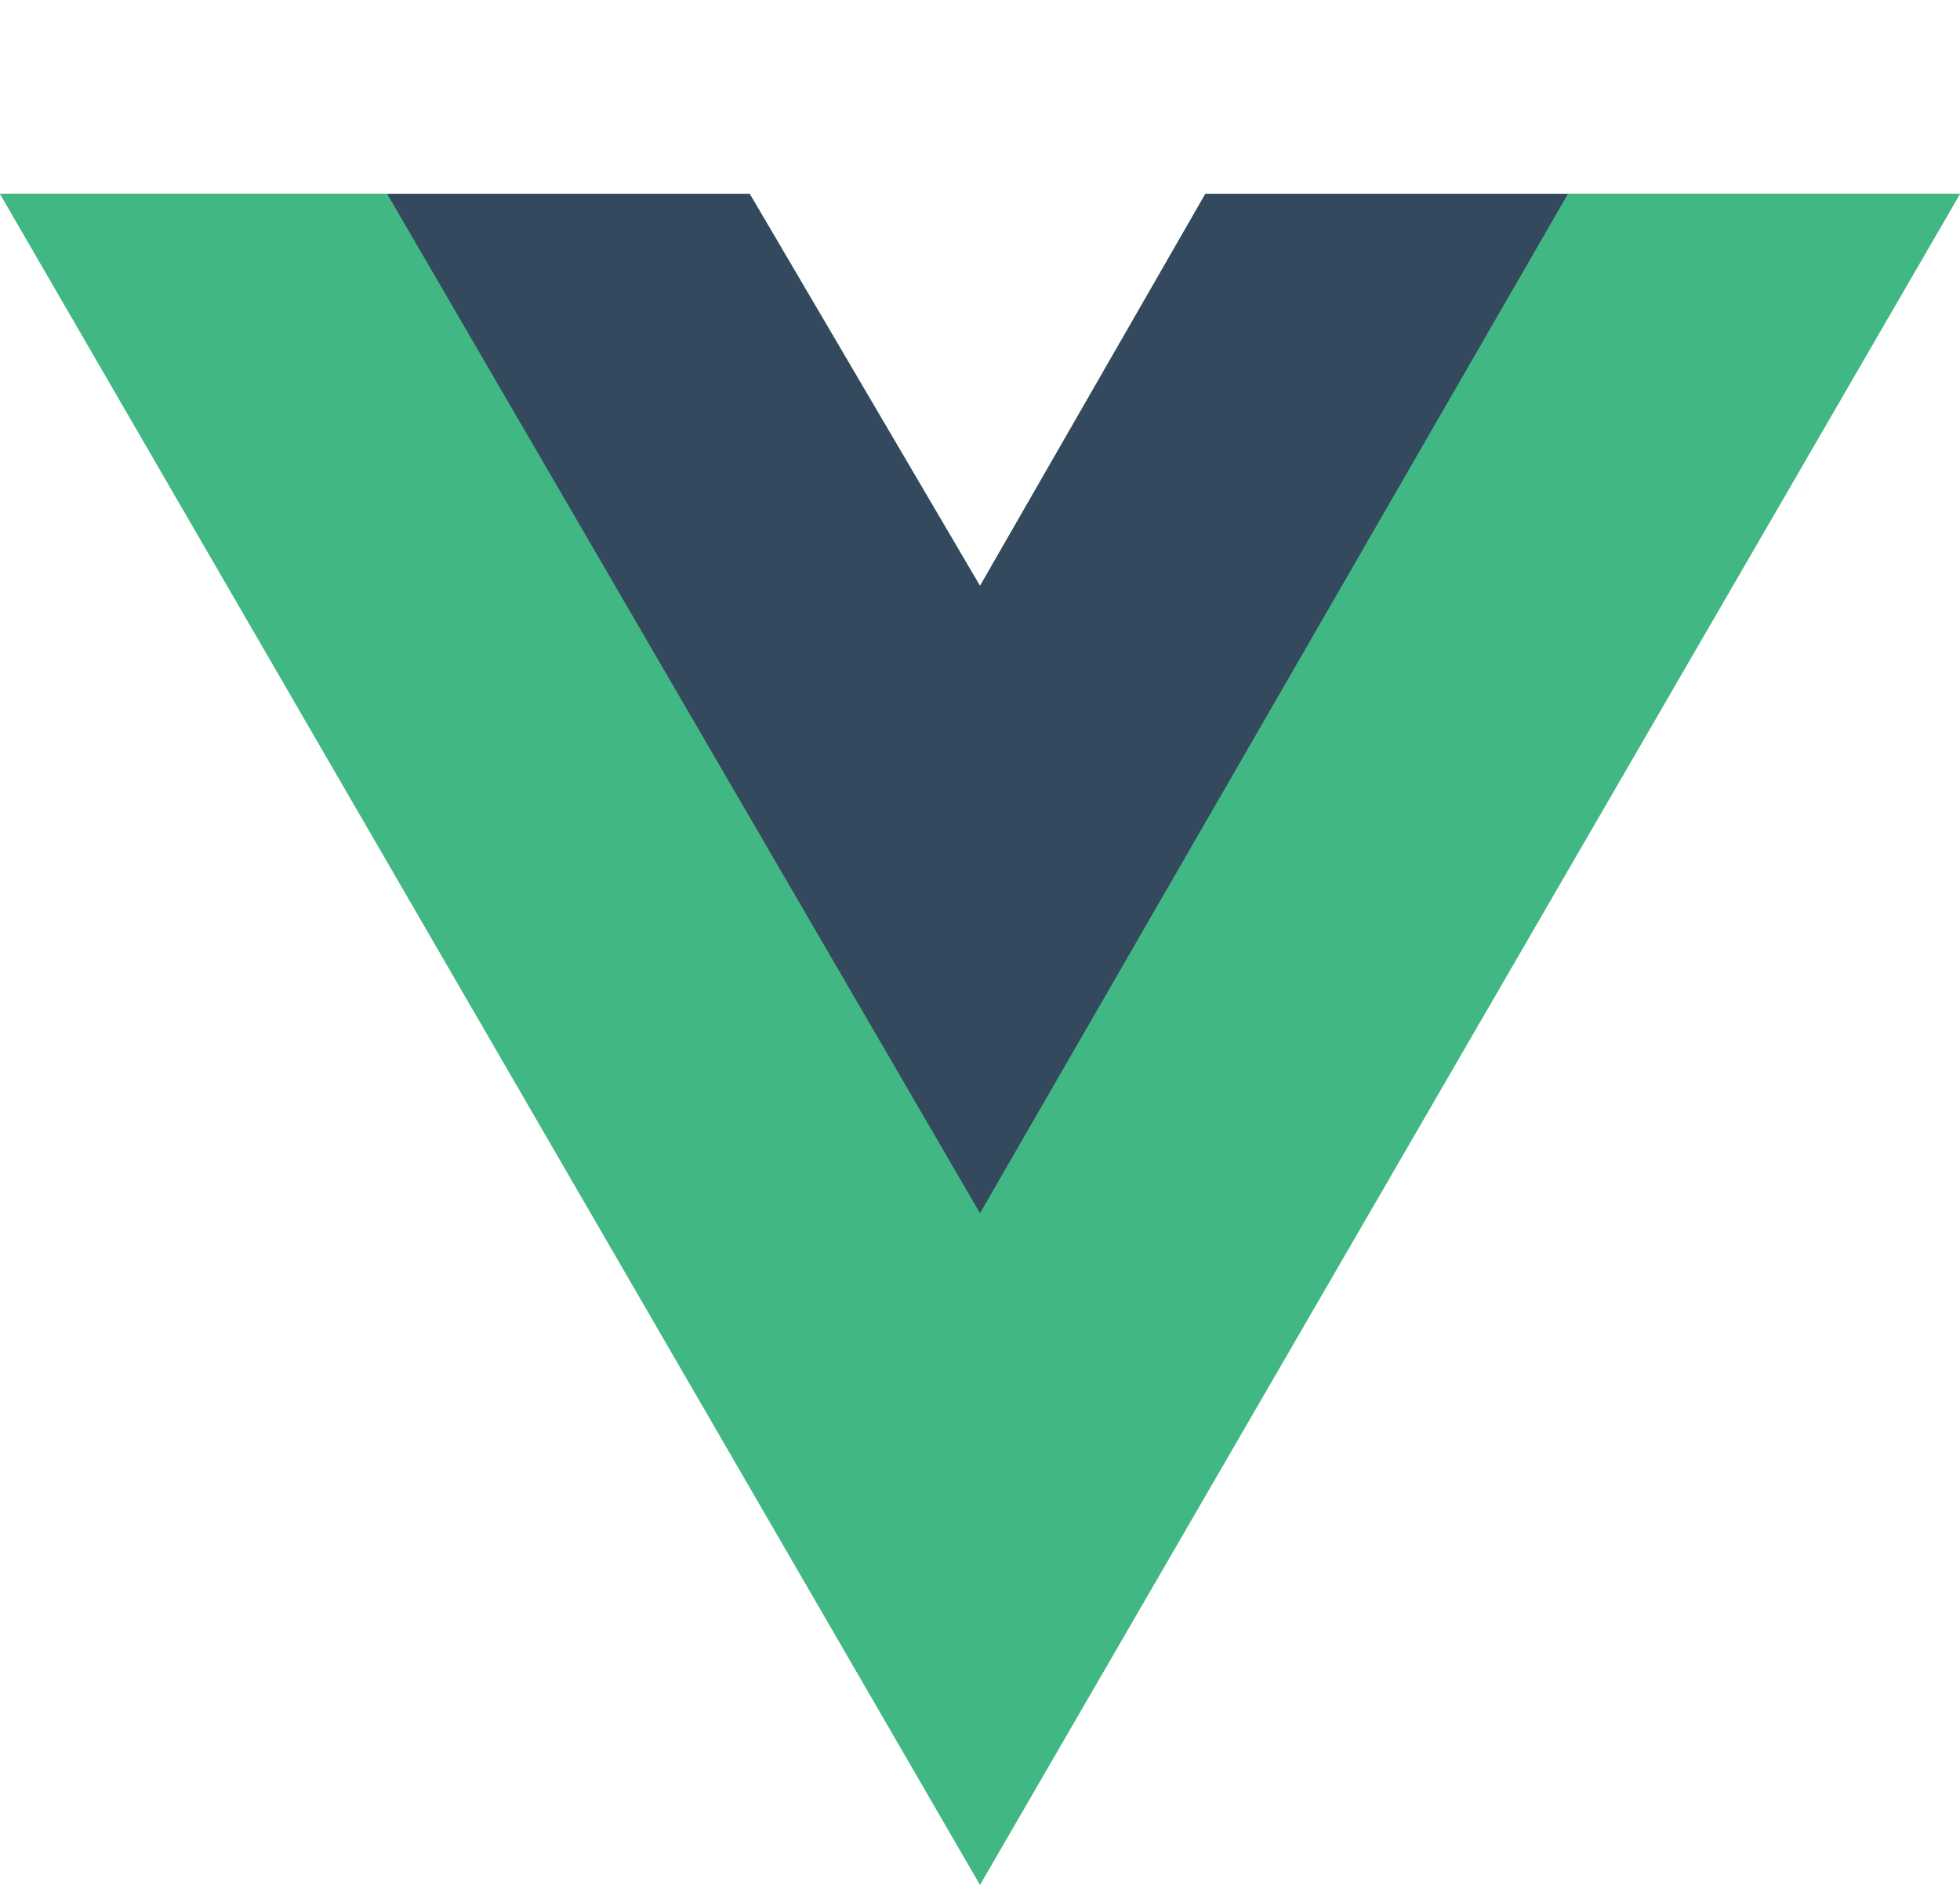
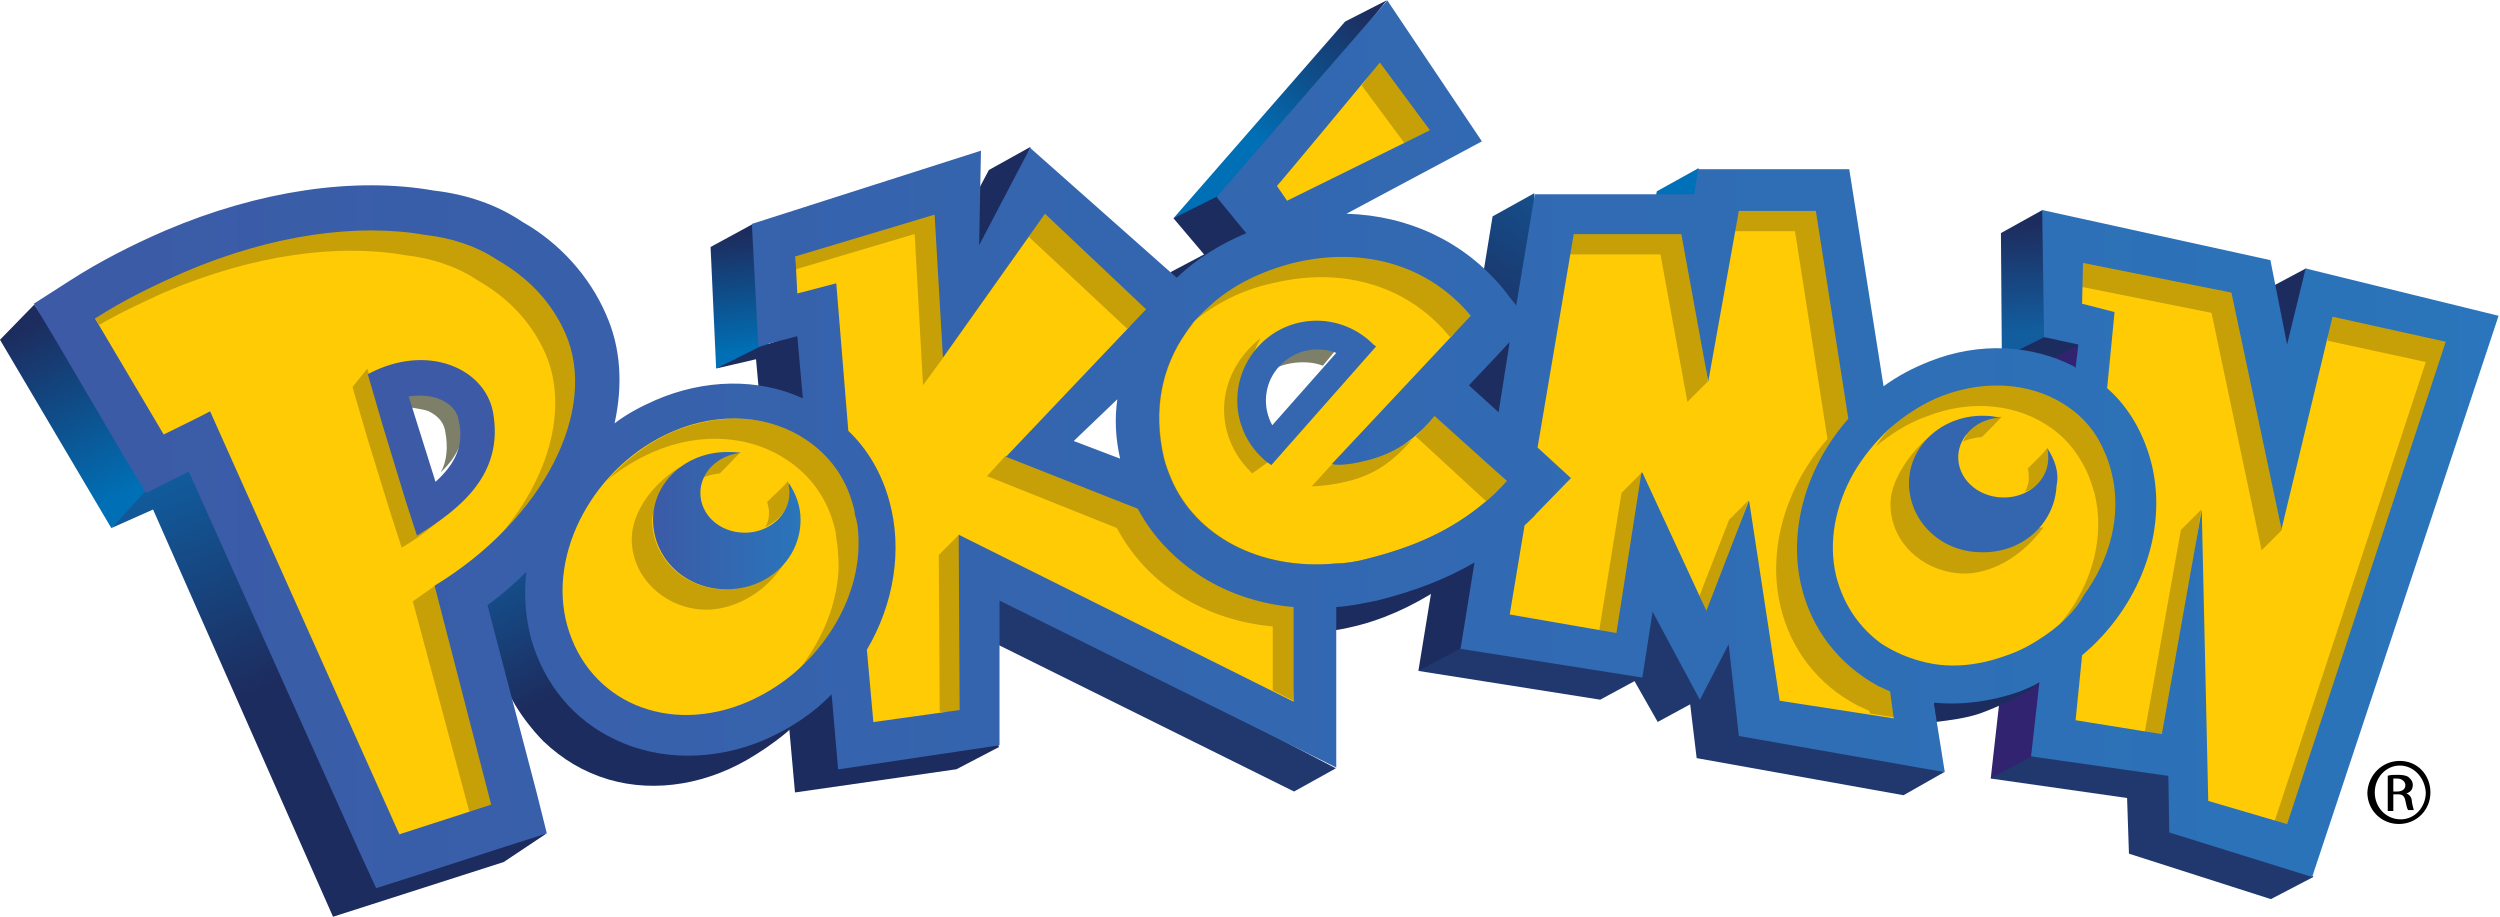
- <svg xmlns="http://www.w3.org/2000/svg" aria-hidden="true" role="img" class="iconify iconify--logos" width="37.07" height="36" preserveAspectRatio="xMidYMid meet" viewBox="0 0 256 198">
-   <path fill="#41B883" d="M204.8 0H256L128 220.8L0 0h97.92L128 51.2L157.44 0h47.36Z" />
-   <path fill="#41B883" d="m0 0l128 220.8L256 0h-51.2L128 132.48L50.56 0H0Z" />
-   <path fill="#35495E" d="M50.56 0L128 133.12L204.8 0h-47.36L128 51.2L97.92 0H50.56Z" />
+ <svg xmlns="http://www.w3.org/2000/svg" id="Layer_1" viewBox="0 0 269.5 98.8" width="2500" height="917">
+   <style>.st0{fill:url(#polygon16_1_)}.st1{fill:#0071b9}.st2{fill:url(#polygon25_1_)}.st3{fill:#1d2c5e}.st4{fill:url(#polygon36_1_)}.st5{fill:url(#polygon43_1_)}.st6{fill:#312370}.st7{fill:#21386e}.st8{fill:url(#polygon56_1_)}.st9{fill:url(#path69_1_)}.st10{fill:url(#polygon78_1_)}.st11{fill:#ffcb05}.st12{fill:#7d7f68}.st13{fill:#c7a008}.st14{fill:#3c5aa6}.st15{fill:#3567b0}.st16{fill:#1e2d5f}.st17{fill:#3466af}.st18{fill:url(#path183_1_)}.st19{fill:url(#path196_1_)}</style>
+   <linearGradient id="polygon16_1_" gradientUnits="userSpaceOnUse" x1="426.751" y1="-632.71" x2="416.733" y2="-614.042" gradientTransform="matrix(1 0 0 -1 -413.451 -579.186)">
+     <stop offset="0" stop-color="#0070b6" />
+     <stop offset="1" stop-color="#1d2c5e" />
+   </linearGradient>
+   <path id="polygon16" class="st0" d="M0 36.6l12 20.3 4.8-4.6L3.7 32.8z" />
+   <path id="polygon18" class="st1" d="M178.6 20.6l-.5 2.7 5.7-1.9-.7-3.3z" />
+   <linearGradient id="polygon25_1_" gradientUnits="userSpaceOnUse" x1="548.926" y1="-594.572" x2="561.641" y2="-580.948" gradientTransform="matrix(1 0 0 -1 -413.451 -579.186)">
+     <stop offset="0" stop-color="#0070b6" />
+     <stop offset="1" stop-color="#1d2c5e" />
+   </linearGradient>
+   <path id="polygon25" class="st2" d="M145 2.3l-18.5 21.2 5.4-1.5 17.6-22z" />
+   <path id="polygon27" class="st3" d="M244.1 31.3l4.5-2.4-1.3 11.4z" />
+   <path id="polygon29" class="st3" d="M215.8 38.6l4.1.9L225 37l-4.5-1.7z" />
+   <linearGradient id="polygon36_1_" gradientUnits="userSpaceOnUse" x1="493.453" y1="-617.286" x2="491.937" y2="-604.548" gradientTransform="matrix(1 0 0 -1 -413.451 -579.186)">
+     <stop offset="0" stop-color="#0070b6" />
+     <stop offset="1" stop-color="#1d2c5e" />
+   </linearGradient>
+   <path id="polygon36" class="st4" d="M76.6 26.6l.6 13.1 5.7-2.2-1.7-13.4z" />
+   <linearGradient id="polygon43_1_" gradientUnits="userSpaceOnUse" x1="632.347" y1="-614.834" x2="631.742" y2="-603.336" gradientTransform="matrix(1 0 0 -1 -413.451 -579.186)">
+     <stop offset="0" stop-color="#125d9e" />
+     <stop offset="1" stop-color="#1d2c5e" />
+   </linearGradient>
+   <path id="polygon43" class="st5" d="M220.2 22.6l-4.5 2.5.1 13.5 4.6-2.3 1.4-6.6z" />
+   <path id="polygon45" class="st6" d="M219.6 39.5l-5 44.4 8-1.6 1.5-45.2z" />
+   <path id="polygon47" class="st7" d="M229.3 86l.2 6 15.3 4.9 4.6-2.4-15.1-11.7-15.2-1.3-4.5 2.4z" />
+   <path id="polygon49" class="st7" d="M172.5 75.4l3.7-2 2.5 4.4 3.5-1.9.7 5.8 22.3 4 4.4-2.5-30.7-18.7-21.8 3.7-4.2 4.1z" />
+   <linearGradient id="polygon56_1_" gradientUnits="userSpaceOnUse" x1="589.912" y1="-598.261" x2="576.568" y2="-619.489" gradientTransform="matrix(1 0 0 -1 -413.451 -579.186)">
+     <stop offset="0" stop-color="#125d9e" />
+     <stop offset="1" stop-color="#1d2c5e" />
+   </linearGradient>
+   <path id="polygon56" class="st8" d="M165.4 20.8l-4.5 2.5-8 49 4.5-2.4 7.7-27.5z" />
+   <path id="polygon58" class="st3" d="M129.8 27.4l-3.6 1.9.3 1.2 8.5-5.4-3.7-4-4.8 2.4z" />
+   <path id="polygon60" class="st7" d="M139.5 85.3l-36.3-18 4.5-3.5 36.3 19z" />
+   <path id="polygon62" class="st3" d="M106.6 18.3l-5.5 10.4 5.8-1.7 4.2-11.2z" />
+   <linearGradient id="path69_1_" gradientUnits="userSpaceOnUse" x1="471.821" y1="-632.309" x2="480.919" y2="-650.202" gradientTransform="matrix(1 0 0 -1 -413.451 -579.186)">
+     <stop offset="0" stop-color="#105fa1" />
+     <stop offset="1" stop-color="#1d2c5e" />
+   </linearGradient>
+   <path id="path69" class="st9" d="M56.6 61.4L52 64.6s1 5.2 2.3 8.8c1.3 3.6 4.3 6.5 4.3 6.5 2 1.9 4.3 3.3 7 4.1 5.1 1.5 10.9.5 15.9-2.7 1.3-.8 3.1-2.1 4.2-3.2-4.9 3-29.1-16.7-29.1-16.7z" />
+   <path id="polygon71" class="st3" d="M81.5 38.7l4.2 46.7 17.4-2.5 4.6-2.4-21.5-44.6-4.4 1.5-4.6 2.3z" />
+   <linearGradient id="polygon78_1_" gradientUnits="userSpaceOnUse" x1="437.492" y1="-626.202" x2="448.022" y2="-650.612" gradientTransform="matrix(1 0 0 -1 -413.451 -579.186)">
+     <stop offset="0" stop-color="#105fa1" />
+     <stop offset="1" stop-color="#1d2c5e" />
+   </linearGradient>
+   <path id="polygon78" class="st10" d="M16.5 54.9l19.4 43.9 18.4-5.9 4.5-3-38.2-40-4.8 2.9-3.8 4.1z" />
+   <path id="path80" class="st3" d="M208.4 75.6l.3 2.2c1.6-.2 3.2-.4 4.7-.9 1.7-.6 5.3-2.2 6.6-3.4-.6.2-9 2.4-11.6 2.1" />
+   <path id="path82" class="st3" d="M143.3 64.4l.7 3.5c3.7-.6 6.9-1.9 10.1-3.8 2-1.2 4.1-2.9 4.8-3.4-.5.3-15.6 3.7-15.6 3.7z" />
+   <g id="g84" transform="translate(-5.451 -1.686)">
+     <path id="path86" class="st11" d="M46.4 96.3L45 93.1l-18.4-41-.4-.8-.8.4-.6.3-3.3 1.6c-.5-.8-1.3-2.2-1.8-3.1L12.3 38l-1.9-3.3 3.2-2c3-1.9 6.4-3.7 10.2-5.3 7.4-3.1 14.9-4.8 21.8-4.8 2.3 0 4.5.2 6.5.5 3.4.4 6.6 1.5 9.2 3.3 3.9 2.2 7 5.6 8.7 9.6 1.4 3.3 1.7 7.2.8 11.2l-.5 2.4 2-1.4c1.3-1 2.7-1.8 4.2-2.4 2.6-1.1 5.3-1.7 8-1.7 2.6 0 5 .5 7.2 1.5l1.4.6-.1-1.6-.6-6.7-.1-1.1-1 .3-3.1.8-.5-11.4 22.8-7.3-.2 8.9 1.7.4 5-9.5 14.9 13.2.6.6.6-.6c2-1.9 4.5-3.5 7.2-4.6l1.1-.5-.8-1-2.7-3.3L155 3.1l9 13.4-13.7 7.4-3 1.6 3.5.1c6.5.1 12.3 2.9 16.2 7.7l1.4 1.8.9 1.1-1.5 1.6-1 1.1-3.4 3.7-.6.7.7.6 3.2 2.9 1.2 1.1.3-1.6 1.2-7.6.3-2 .3-2 1.8-11.3h17l.1-.8.3-1.9H204l3.6 22.6.2 1.5 1.2-.9c1.5-1.1 3.1-1.9 4.8-2.6 2.3-.9 4.6-1.3 7-1.3 2.8 0 5.5.6 7.8 1.9.1 0 .1.1.3.2l1.1.4.1-1.2.3-2.5.1-.8-.8-.2-3-.7-.1-11.8 22.9 5 1.7 8.5h1.8l1.8-7.3 19.1 4.6L254.3 95l-13.9-4.4-.1-5.4v-.8l-.8-.1-13.9-2 .8-7.1.2-1.7-1.5.8c-.7.4-1.4.7-2.1.9-2.3.9-4.6 1.3-6.9 1.3-.7 0-1.3 0-2-.1l-1.2-.1.2 1.2 1 6.2-20.3-3.6-1.1-9.2-.3-3-1.4 2.6-2.3 4.5-4.3-7.9-1.3-2.4-.4 2.7-.9 6.1-17.8-2.8 1.4-8.4.3-1.9-1.7 1c-2.9 1.7-6.3 3.1-10.2 4-1.4.3-2.8.6-4.3.7l-.8.1V83l-35-17.3-1.3-.6v16.3l-15.7 2.3-.7-7.1-.2-1.9-1.4 1.3c-2.1 2-4.4 3.6-6.9 4.7-2.6 1.1-5.3 1.7-7.9 1.7-2.7 0-5.2-.6-7.5-1.6-4.2-2-7.3-5.7-8.6-10.4-.6-2.2-.8-4.5-.5-6.9l.3-2.5-1.8 1.8c-1.3 1.2-2.7 2.4-4.2 3.5l-.5.4.2.6 5.3 20.2.9 3.6-3.5 1.1-9.9 3.2-3.4.9zM50.8 42c-.5 0-1 0-1.6.1l-.7.1-1 .2.3 1 .2.6 2.8 9.3.3.9.4 1.3 1-.9.7-.6c2.8-2.5 3.7-5 3.1-8.2-.4-1.9-1.8-2.8-2.7-3.2-.6-.4-1.7-.6-2.8-.6zm76.2.3l-1.8 1.7-4.7 4.5-1 1 1.3.5 5 1.9 1.5.6-.3-1.6c-.4-2.1-.5-4.2-.3-6.2l.3-2.4zm20.4-5.2c-1.9 0-3.8.8-5.1 2.3-2 2.2-2.4 5.5-1 8.1l.4.7.6 1.1.9-1 .6-.6 6.9-7.8.5-.6.9-1-1.2-.5-.8-.3c-1-.2-1.8-.4-2.7-.4z" />
+   </g>
+   <path id="path88" class="st12" d="M152.4 47l-.2.2c.1 0 .2-.1.2-.2z" />
+   <path id="polygon90" class="st12" d="M158.4 41.6l3.4-3.7-1.2 1.2V39l-1 1.1-3.4 3.6 3.2 2.9.6-3.6 1.6 1.4z" />
+   <path id="polygon92" class="st12" d="M158.4 41.6l3.2 2.8 1.2-7.6-1 1.1z" />
+   <path id="path94" class="st12" d="M115.7 47.5z" />
+   <path id="path96" class="st13" d="M134.7 50.7c.3.3 0 .1.3.3l2.1-1.5c-.3-.2-.6-.5-.9-.7-3-2.8-2.2-9-.3-12.4-5.2 4.2-4.9 10.6-1.2 14.3" />
+   <path id="path98" class="st13" d="M160 54.2c-3.5 2.9-7.4 4.7-12.6 6-1.1.3-2.3.5-3.3.5-8.3.8-15.2-3-17.8-9.1-.3-.7-.6-1.5-.8-2.3-1.2-5.2-.2-9.8 2.4-13.5.3-.4.5-.7.8-1-.1.1-.3.2-.4.3-1 .9-1.9 1.8-2.6 2.9-2.6 3.6-3.6 8.3-2.4 13.5.2.8.4 1.6.8 2.3 2.6 6.2 9.6 10 17.8 9.2 1.1-.1 2.2-.3 3.4-.6 5.2-1.3 9.2-3.1 12.6-6 .8-.7 1.7-1.5 2.5-2.3l-.1-.1c-.2.1-.3.1-.3.2" />
+   <path id="polygon100" class="st13" d="M101.7 38.5l9.2-13-.4-.3-8.9 12.5z" />
+   <path id="polygon102" class="st13" d="M162.8 36.8l-1.2 7.6L160 43l-.6 3.6-3.2-2.9 3.4-3.6 1-1.1v.1l1.2-1.2z" />
+   <path id="polygon104" class="st13" d="M151.4 15.4l3.2-1.4-5.9-7.6-1.9 2.8z" />
+   <path id="path106" class="st13" d="M61.8 34.2c-15-18.2-41.9-8.4-51.5.1l.4.7c2.2-1.3 4.6-2.4 7-3.5 9.6-4.1 18.8-5.3 26.1-4 2.6.3 5.3 1.1 7.7 2.7 3.3 1.9 5.8 4.5 7.3 7.9 2.6 6 .3 14-5.8 20.6 7.7-7.1 13-13.9 8.8-24.5z" />
+   <path id="path108" class="st13" d="M92.3 55.4c-.1-.3-.1-.7-.2-1-.8-3-2.6-5.4-5-7-3.8-2.6-9.2-3.1-14.5-.9-2.8 1.2-5.2 3.1-7.2 5.3 1.5-1.3 3.2-2.3 5-3.1 5.3-2.3 10.7-1.7 14.5.9 2.4 1.6 4.2 4 5 7 .1.3.2.7.2 1 .2 1.2.3 2.3.3 3.5-.1 3.5-1.4 7-3.5 10-.3.5-.7.9-1.1 1.4 1.2-1.1 2.3-2.2 3.2-3.5 2.2-3 3.4-6.5 3.6-10 0-1.2-.1-2.4-.3-3.6" />
+   <path id="path110" class="st13" d="M77.6 51s2.2-2.2 2.1-2.2c-2.7-.1-3.9 2.5-4 2.7.6-.3 1.2-.4 1.9-.5" />
+   <path id="path112" class="st13" d="M82.7 54.1c.1.4.2.7.2 1.1 0 .6-.1 1.1-.4 1.6.4-.2 3.6-1.8 2.4-5 .1.2-2.3 2.3-2.2 2.3" />
+   <path id="path114" class="st13" d="M70.3 56c0-1.3 2.3-4.6 3-5.7-3.6 2.3-5.2 5.4-5.2 7.8 0 4.2 3.7 7.6 8.1 7.6 2.1 0 5.9-1.1 8.4-5.1-1.3.9-4.6 2.9-6.4 2.9-4.4 0-7.9-3.3-7.9-7.5" />
+   <path id="polygon116" class="st13" d="M101.2 59.8l.1 16.9 2.7.2-.6-19.3z" />
+   <path id="polygon118" class="st13" d="M85.8 27.5V29l12.8-3.8.9 16.3 2.2-3-.5-16.3z" />
+   <path id="polygon120" class="st13" d="M124.3 33.3l-11.9-11-1.5 3.2 10.6 9.9z" />
+   <path id="path122" class="st13" d="M122.5 53.8l-14.1-4.7-2 2.2 14 5.6c1.6 3 4 5.6 7 7.4 2.9 1.8 6.3 2.9 9.8 3.2v6.9l2.2 1.1.7-10.4-17.6-11.3z" />
+   <path id="path124" class="st13" d="M145.1 51.9c3.5-.8 5.4-2.6 7.2-4.6-1.3 1.1-7.7 2.5-8.8 2.8l-2.1 2.3c.9 0 2.5-.2 3.7-.5" />
+   <path id="path126" class="st13" d="M138.8 27.9c-6.4.8-9.7 6.2-10.2 6.8 2.4-2 5.3-3.5 8.6-4.2 7.9-1.9 14.8.5 19.1 5.8l2.7-2.2c-4.3-5.2-12.3-8.1-20.2-6.2" />
+   <path id="path128" class="st13" d="M160.2 54c.8-.6 2.1-1.3 2.9-2.1l-8.5-7.6c-.7.8-1.2 2.1-2 2.7l7.6 7z" />
+   <path id="path130" class="st13" d="M203.9 74.4c-8.9-7.4-8.4-23.1-4-28.1L196 21.6l-8.6 1.1-.4 2.2h6.5l3.5 22.4c-4.4 5-6.5 11.7-5.1 17.9 1.1 4.8 4.1 8.6 8.3 10.8.4.2.9.4 1.3.6l.1.3 2.6.4c-.1.1.2-2.7-.3-2.9z" />
+   <path id="polygon132" class="st13" d="M169.6 25.2l-.4 2.2h9.8l2.9 15.9 2.2-2.2-2.3-16.8z" />
+   <path id="polygon134" class="st13" d="M186.4 56l-3.2 8.2.8 2.2 4.5-12.5z" />
+   <path id="polygon136" class="st13" d="M177 50.9l-2.2 2.2-2.4 14.8 2.3.8z" />
+   <path id="path138" class="st13" d="M221.1 46.1c1.3.9 2.4 2.1 3.2 3.5.7 1.1 1.1 2.2 1.5 3.6 1.1 4.5-.2 9.3-3 13.1-.3.4-.6.8-.9 1.1 1.1-1 15.1-11.3 1.5-24.8-15-4.9-20.7 4.8-21.2 5.5 1.6-1.3 3.4-2.5 5.4-3.2 5-2 10-1.3 13.5 1.2" />
+   <path id="path140" class="st13" d="M213.6 47.1c0 .1 2.2-2.2 2.2-2.2-2.7.1-4 1.4-3.8 2-.2.2-.3.5-.4.7.5-.3 1.6-.5 2-.5" />
+   <path id="path142" class="st13" d="M218.6 50.5c.1.4.1.7.1 1.1 0 .5-.2 1-.4 1.4.4-.2 3.6-1.2 2.4-4.8.1.2-2.2 2.3-2.1 2.3" />
+   <path id="path144" class="st13" d="M211.5 61.8c3 .1 6.4-1.7 8.8-5-6.1 1.3-12.6-9-12-10-2.3 1.7-4.4 4.9-4.5 7.2-.2 4.2 3.3 7.6 7.7 7.8" />
+   <path id="polygon146" class="st13" d="M245.2 88.5l1.4.9 17.6-52.8-13.2-3-.1 3.1 10.6 2.3z" />
+   <path id="polygon148" class="st13" d="M224.3 27.9l.1 3 14 2.8 5.4 25.6 2.2-2.2-5.2-25.9z" />
+   <path id="polygon150" class="st13" d="M235.1 57.1l-3.9 21.8 2.2.7 3.9-24.7z" />
+   <path id="polygon152" class="st13" d="M53.4 86.9l-6.5-23.8-2.4 1.7 6.1 22.7z" />
+   <path id="path154" class="st13" d="M51.7 51.2c-1.5 1.6-4.9 4.7-6.8 5.9l-1.2-3.7-2.5-8.2-1.6-5.5-1.6 2 1.6 5.5 2.5 8.1 1.2 3.7c2.7-1.5 6.5-4.7 8.4-7.8" />
+   <path id="path156" class="st12" d="M144.5 37.1c-2.1-.8-5-.6-6.6 1.2-.4.4-1.1 1.4-1.3 1.9 1.5-1.2 4.3-1.5 6-.8l1.9-2.3z" />
+   <path id="path158" class="st12" d="M49.9 44.5c-.2-1.2-1.4-2.2-2-2.5-1-.5-2.9-.6-4.2-.3.2.8.5 1.8.6 2.2.5.1 1.4.2 1.9.4.6.3 1.6.9 1.8 2.2.3 1.6.2 3.2-.5 4.4 1.9-1.8 2.8-3.8 2.4-6.4" />
+   <g id="g160" transform="translate(-5.451 -1.686)">
+     <g id="g162">
+       <path id="path164" class="st14" d="M58.6 46.1c-.9-4.8-7.2-7.5-13.5-4.1l1.6 5.5 2.5 8.2 1.2 3.7c4.7-2.9 9.4-6.6 8.2-13.3zm-6.2 7.5c-.7-2.2-2.2-7-2.2-7s-.3-1-.7-2.2c1.3-.2 2.6-.1 3.6.4.6.3 1.6.9 1.8 2.2.6 2.6-.3 4.6-2.5 6.6z" />
+     </g>
+   </g>
+   <g id="g166" transform="translate(-5.451 -1.686)">
+     <g id="g168">
+       <path id="path170" class="st15" d="M153.2 38.5c-3.5-3.2-8.9-3-12.1.5-3.2 3.5-3 8.9.5 12.1.3.3.6.5.9.7L153.8 39c-.2-.1-.4-.3-.6-.5zm-10.6 9c-1.1-2-.9-4.6.8-6.4 1.6-1.7 4-2.2 6.1-1.4l-6.9 7.8z" />
+     </g>
+   </g>
+   <path id="polygon172" class="st16" d="M162.8 35.4l-6.2 6 5.9 5.3z" />
+   <path id="path174" class="st17" d="M220.7 48.3c.1.4.1.8.1 1.2-.1 2.4-2.3 4.2-5 4.1-2.7-.1-4.8-2.1-4.7-4.5.1-2.2 2.1-4 4.5-4.1-.5-.1-1-.2-1.5-.2-4.5-.2-8.1 3-8.3 6.9-.2 4.2 3.2 7.7 7.6 7.8 4.5.2 8.1-3 8.3-7.2.3-1.4-.2-2.8-1-4" />
+   <linearGradient id="path183_1_" gradientUnits="userSpaceOnUse" x1="639.706" y1="2062.77" x2="655.635" y2="2062.77" gradientTransform="translate(-569.451 -2006.686)">
+     <stop offset="0" stop-color="#3c5aa6" />
+     <stop offset=".933" stop-color="#2b73b9" />
+     <stop offset="1" stop-color="#2a75bb" />
+   </linearGradient>
+   <path id="path183" class="st18" d="M85.1 53.1c0 2.4-2.2 4.3-4.8 4.3-2.7 0-4.8-1.9-4.8-4.3 0-2.2 1.9-4.1 4.4-4.3-.5-.1-1-.1-1.5-.1-4.5 0-8 3.3-8 7.3 0 4.2 3.5 7.5 7.9 7.5 4.5 0 8-3.3 8-7.5 0-1.5-.5-2.8-1.3-4 0 .3.1.7.1 1.1" />
+   <g id="g185" transform="translate(-5.451 -1.686)">
+     <g id="g187">
+       <linearGradient id="path196_1_" gradientUnits="userSpaceOnUse" x1="578.628" y1="2056.257" x2="844.371" y2="2056.257" gradientTransform="translate(-569.451 -2006.686)">
+         <stop offset="0" stop-color="#3c5aa6" />
+         <stop offset=".933" stop-color="#2b73b9" />
+         <stop offset="1" stop-color="#2a75bb" />
+       </linearGradient>
+       <path id="path196" class="st19" d="M254 30.6l-2 8.2-1.8-9.1-24.6-5.4.2 13.7 3.7.8-.3 2.5s-.1 0-.1-.1c-4.6-2.4-10.3-2.7-15.6-.6-1.8.7-3.5 1.6-5 2.7l-3.7-23.4h-16.3l-.4 2.7h-17.2l-2 12-1.4-1.8c-4.2-5.1-10.2-7.9-16.9-8.1l14.6-7.8L155 1.7l-18.4 21.2 3.2 3.9c-2.9 1.2-5.4 2.8-7.5 4.8l-15.8-14-5.5 10.5.2-10.2-24.7 7.9.7 13.2 4.2-1.1.6 6.7c-4.8-2.2-10.6-2.1-15.9.2-1.6.7-3.1 1.5-4.4 2.5.9-4.1.7-8.1-.9-11.7-1.8-4.2-5.1-7.8-9-10-2.8-1.9-6.1-3-9.6-3.4-8.5-1.5-18.8 0-28.9 4.3-3.7 1.6-7.2 3.4-10.3 5.4l-3.9 2.5 2.4 4L18.9 51l2.3 3.8 4-2 .6-.3 18.4 41 1.8 3.9 4.1-1.3 9.9-3.2 4.4-1.4-1.1-4.4L58 66.9c1.5-1.1 2.9-2.3 4.2-3.6-.3 2.4-.1 4.9.5 7.2 1.4 4.9 4.6 8.8 9.1 10.9 4.8 2.3 10.7 2.3 16.1 0 2.7-1.2 5.2-2.8 7.2-4.9l.7 8.1 17.4-2.6V66.4l36.3 18V67.1c1.5-.1 2.9-.4 4.4-.7 4-1 7.4-2.3 10.5-4.1l-1.5 9.3 19.6 3.1 1.1-7.1 5.1 9.5 3.1-6 1.1 9.9 22.2 3.9-1.2-7.5c3 .3 6.2-.1 9.3-1.2.7-.3 1.5-.6 2.1-1l-.9 8 14.8 2.1.1 6.1 15.4 4.8 20.1-60.5-20.8-5.1zm-86.8 9l1-1.1-1.2 7.6-3.2-2.9 3.4-3.6zm-13-31.2l5.4 7.3-15.4 7.6-1.1-1.6c0 .1 11.1-13.3 11.1-13.3zM52.3 64.8l6.1 23.6-9.9 3.2L28.1 46c-1.1.6-3.2 1.6-5 2.5L15.7 36c2.9-1.9 6.2-3.5 9.6-5 9.6-4.1 18.8-5.3 26.1-4 2.6.3 5.3 1.1 7.7 2.7 3.3 1.9 5.8 4.5 7.3 7.9 3.6 8.2-2.3 20-14.1 27.2zM98 60.6c-.1 3.5-1.4 7-3.6 10-2.1 2.9-4.9 5.2-8.3 6.7-8.6 3.7-17.2 0-19.5-8.2-2.2-7.9 3-17.3 11.3-20.9 5.3-2.3 10.7-1.7 14.5.9 2.4 1.6 4.2 4 5 7 .1.3.2.7.2 1 .4 1.2.4 2.4.4 3.5zm46.9 16.7l-36.1-18 .1 18.9-9.3 1.3-.7-7.8c2.9-4.9 3.9-10.8 2.4-16.1-.8-2.9-2.3-5.5-4.4-7.5l-1.3-15.9-4.2 1.1-.2-4 15-4.5.9 15.4 11-15.5L129 35l-15.1 15.9 14.2 5.6c1.6 3 4 5.5 7 7.4 2.9 1.8 6.3 2.9 9.8 3.2v10.2zm-18.7-26.2l-5-1.9 4.7-4.5c-.3 2.1-.2 4.2.3 6.4zm39.2 4.8c-3.5 2.9-7.4 4.7-12.6 6-1.1.3-2.3.5-3.3.5-8.3.8-15.2-3-17.8-9.1-.3-.7-.6-1.5-.8-2.3-1.2-5.2-.2-9.8 2.4-13.5.7-1.1 1.6-2 2.6-2.9 2.4-2.2 5.5-3.7 9-4.6 7.9-1.9 14.8.5 19.1 5.7l-15 16c1 .2 2.6-.1 3.8-.4 3.6-.9 5.6-2.8 7.3-4.8l6 5.4 1.8 1.6c-.8.9-1.6 1.7-2.5 2.4zm31.9 21.3L194 55.6l-4.6 11.9-6.9-14.9h-.1l-2.7 17.3-11.5-2 1.6-9.6c.4-.4.9-.8 1.3-1.3l3.7-3.8-3.6-3.3 3.9-23h11.6l2.9 15.9 3.3-18.4h8.3l3.5 22.4c-4.4 5-6.5 11.7-5.1 17.9 1.1 4.8 4.1 8.6 8.3 10.9.4.2.9.4 1.3.6l.4 2.9-12.3-1.9zm28.7-7.1c-1.3.9-2.7 1.7-4.2 2.2-3 1.1-5.9 1.4-8.6.8-1.8-.4-3.5-1.1-5-2.1-2.3-1.7-4-4.1-4.8-7.2-.9-3.7-.1-7.7 1.9-11.2 1-1.7 2.3-3.3 3.8-4.7 1.7-1.5 3.7-2.8 5.8-3.6 5.1-1.9 10.1-1.2 13.6 1.3 1.3.9 2.4 2.1 3.2 3.5.6 1.1 1.1 2.3 1.4 3.6 1.1 4.5-.2 9.3-3 13.1-.9 1.7-2.4 3.1-4.1 4.3zm26 20.4l-8.5-2.5-.7-31.4-4.3 24.2-9.3-1.5.7-7c6.1-5.1 9.3-13.2 7.5-20.6-.8-3.2-2.4-6.1-4.8-8.2l.8-8.2-3.5-.9.1-4.4 16 3.2 5.4 25.5 5.5-22.9 12.2 2.7-17.1 52z" />
+     </g>
+   </g>
+   <path id="path198" d="M258 85.3h.4c.5 0 .9-.2.9-.7 0-.3-.3-.7-.9-.7h-.4v1.4zm0 2.1h-.6v-3.8c.3-.1.6-.1 1.1-.1.6 0 1 .1 1.2.3.2.2.4.4.4.8 0 .5-.3.8-.7.9.3.1.6.4.6.9.1.6.2.8.2.9h-.6c-.1-.1-.2-.5-.3-1-.1-.5-.3-.7-.8-.7h-.5v1.8zm.7-4.9c-1.5 0-2.7 1.3-2.7 2.9 0 1.6 1.2 2.9 2.8 2.9 1.5 0 2.7-1.3 2.7-2.9-.1-1.6-1.3-2.9-2.8-2.9zm0-.5c1.9 0 3.3 1.5 3.3 3.4s-1.5 3.4-3.4 3.4-3.4-1.5-3.4-3.4c.1-1.9 1.6-3.4 3.5-3.4z" />
</svg>
